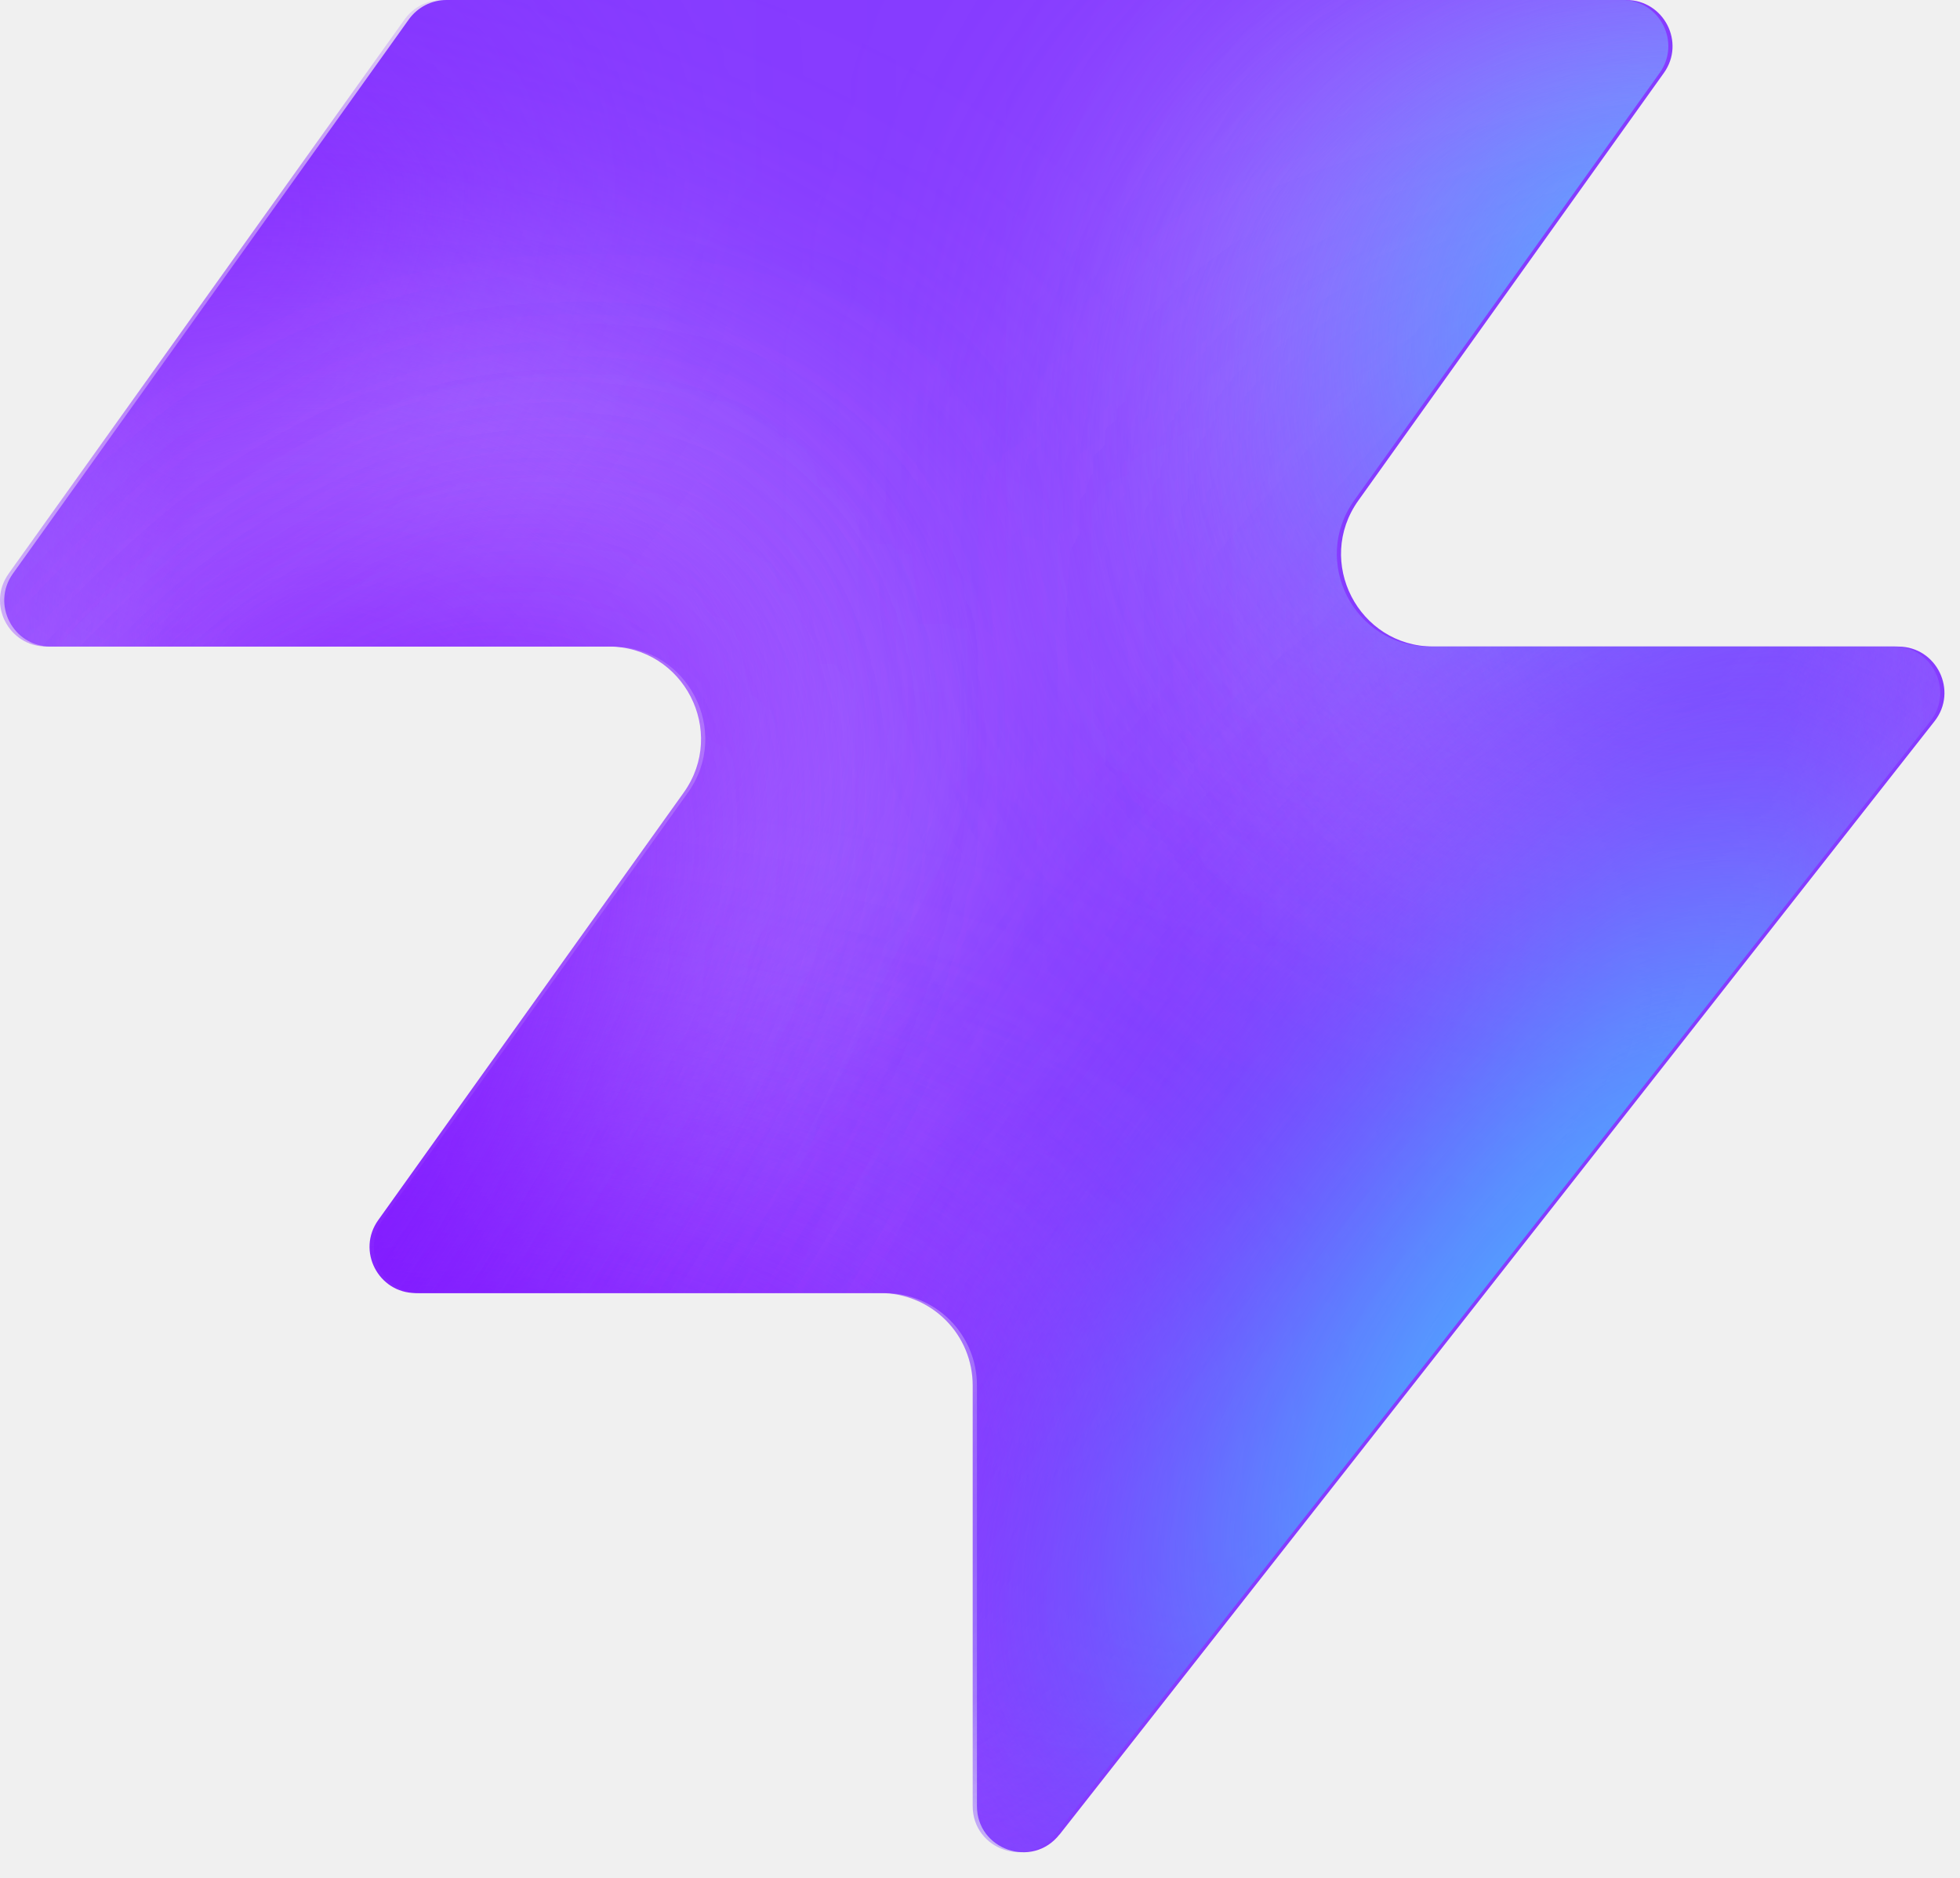
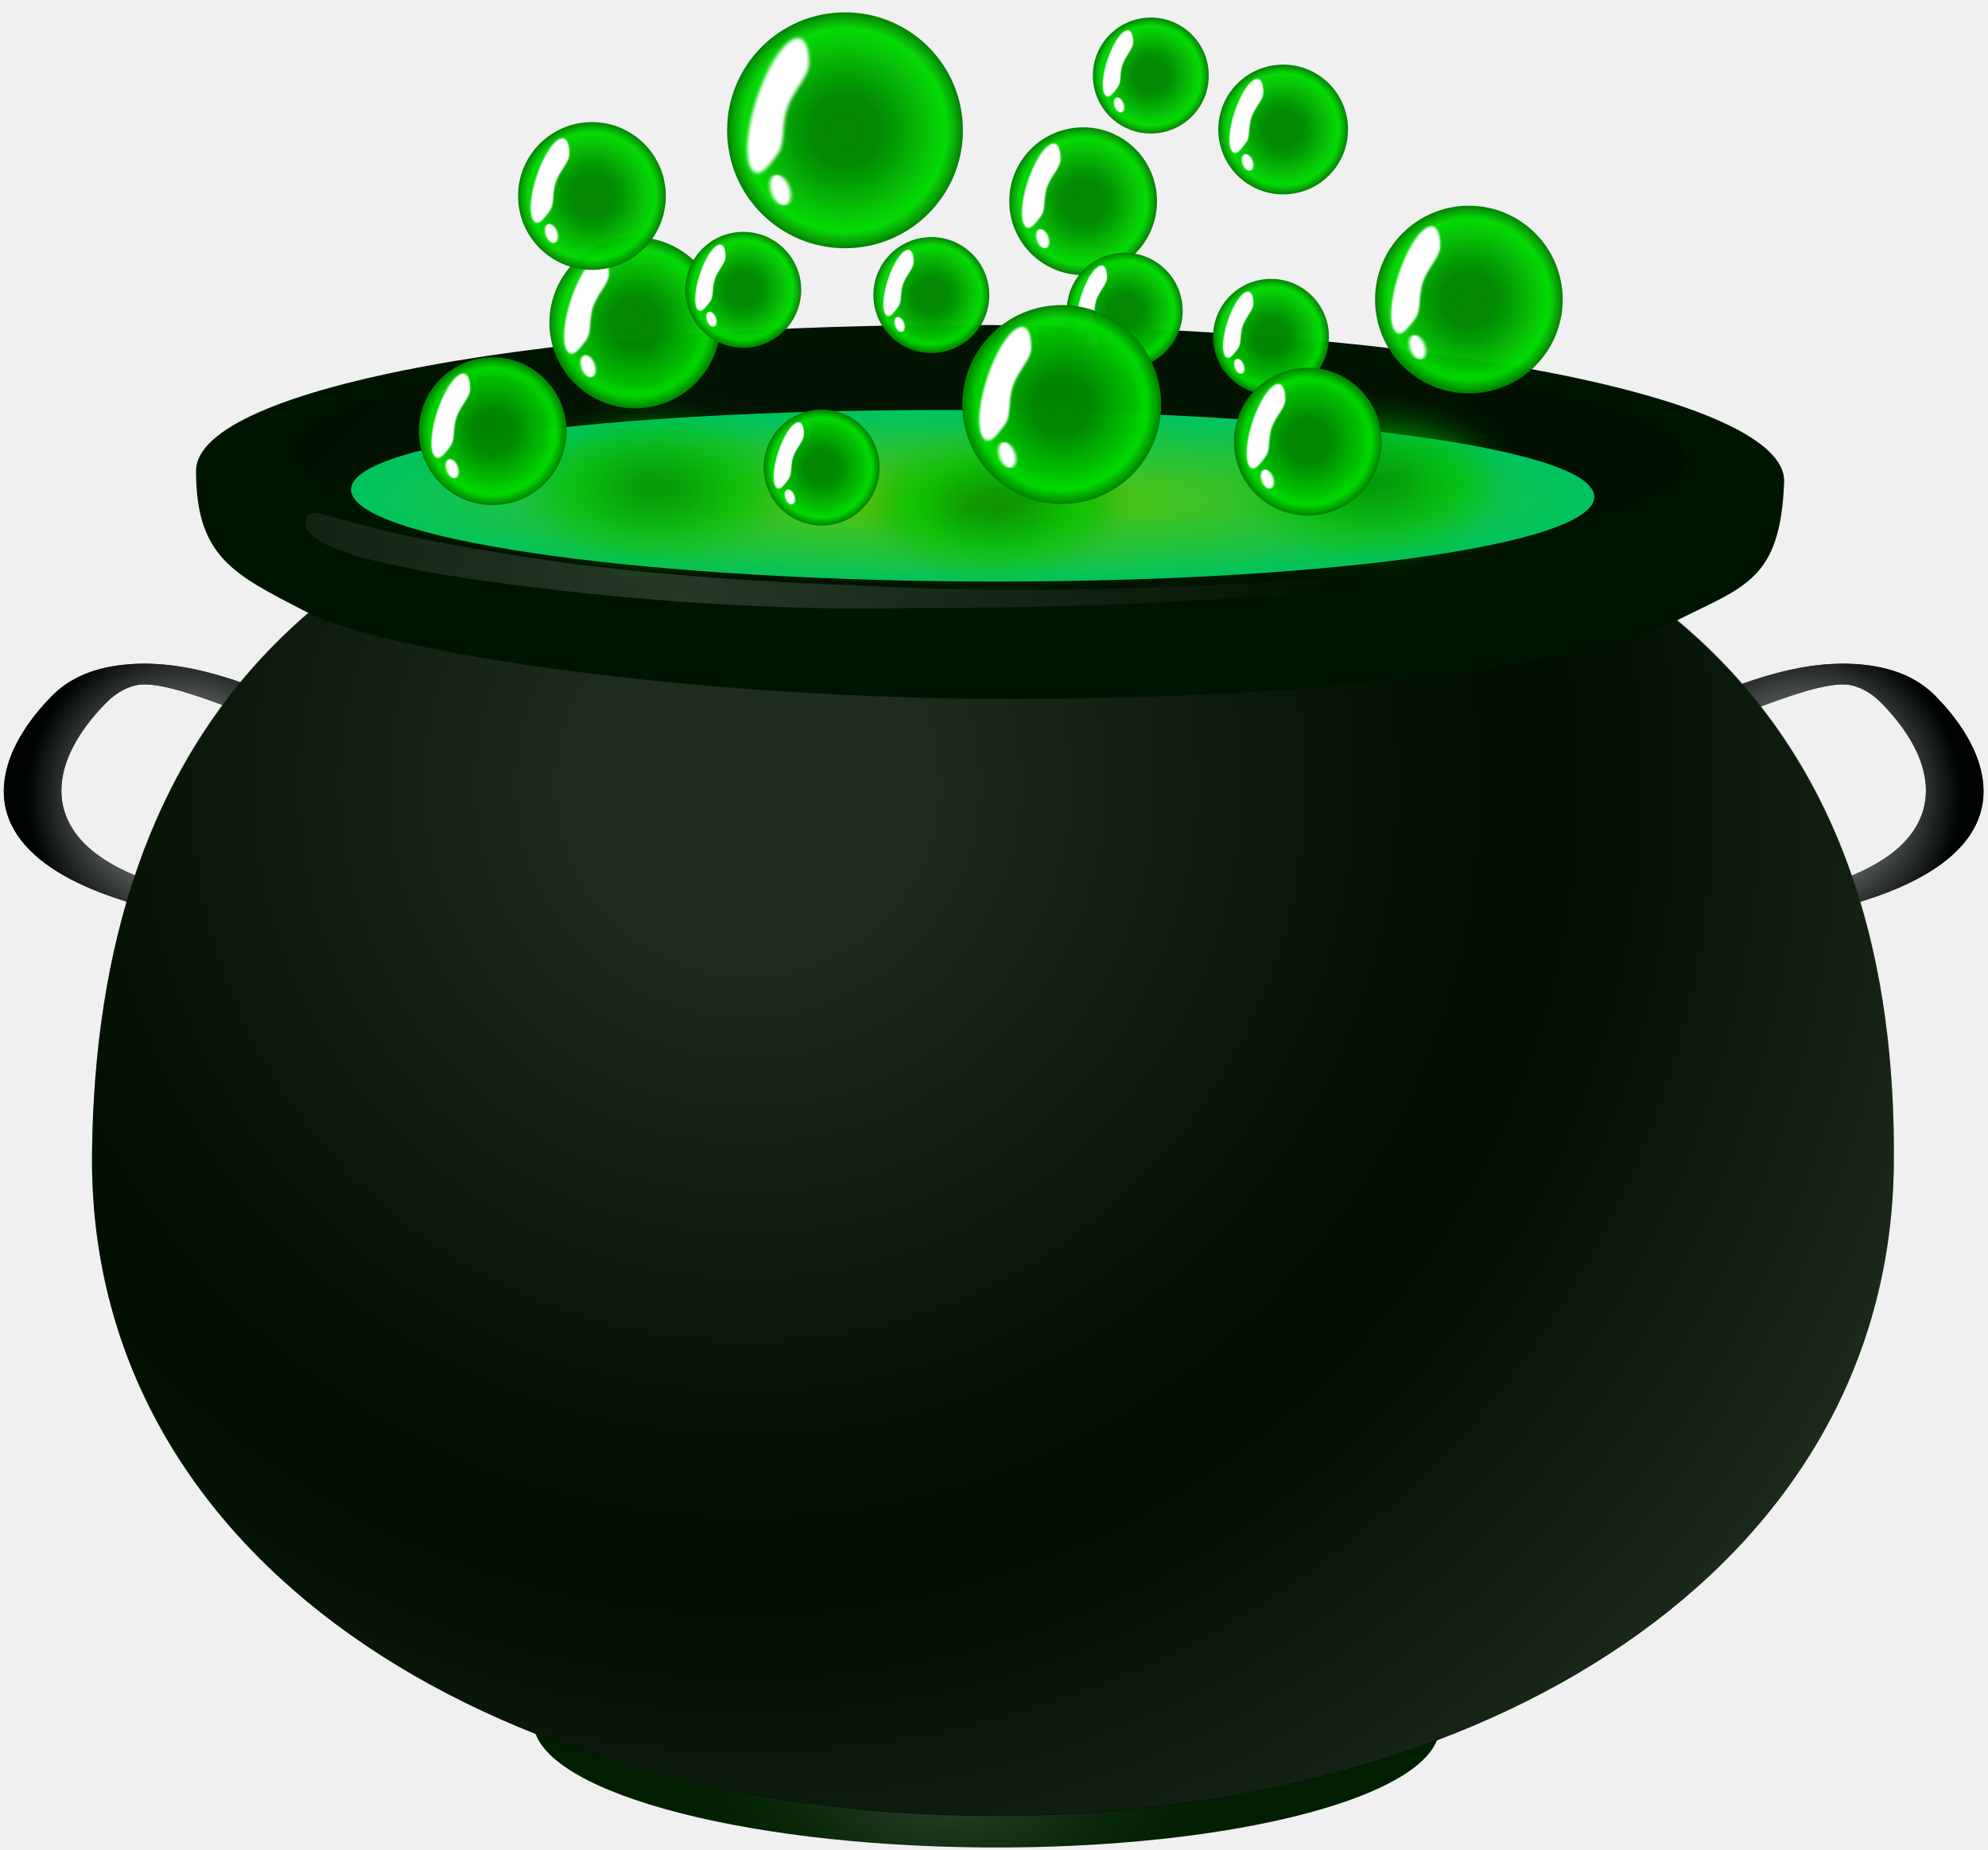
- <svg xmlns="http://www.w3.org/2000/svg" width="48" height="46" fill="none" viewBox="0 0 48 46">
-   <path fill="#863bff" d="M25.946 44.938c-.664.845-2.021.375-2.021-.698V33.937a2.26 2.26 0 0 0-2.262-2.262H10.287c-.92 0-1.456-1.04-.92-1.788l7.48-10.471c1.07-1.497 0-3.578-1.842-3.578H1.237c-.92 0-1.456-1.04-.92-1.788L10.013.474c.214-.297.556-.474.92-.474h28.894c.92 0 1.456 1.04.92 1.788l-7.48 10.471c-1.07 1.498 0 3.579 1.842 3.579h11.377c.943 0 1.473 1.088.89 1.83L25.947 44.94z" style="fill:#863bff;fill:color(display-p3 .525 .23 1);fill-opacity:1" />
-   <mask id="a" width="48" height="46" x="0" y="0" maskUnits="userSpaceOnUse" style="mask-type:alpha">
-     <path fill="#000" d="M25.842 44.938c-.664.844-2.021.375-2.021-.698V33.937a2.26 2.26 0 0 0-2.262-2.262H10.183c-.92 0-1.456-1.04-.92-1.788l7.48-10.471c1.07-1.498 0-3.579-1.842-3.579H1.133c-.92 0-1.456-1.04-.92-1.787L9.91.473c.214-.297.556-.474.92-.474h28.894c.92 0 1.456 1.04.92 1.788l-7.48 10.471c-1.07 1.498 0 3.578 1.842 3.578h11.377c.943 0 1.473 1.088.89 1.832L25.843 44.94z" style="fill:#000;fill-opacity:1" />
-   </mask>
-   <g mask="url(#a)">
-     <g filter="url(#b)">
-       <ellipse cx="5.508" cy="14.704" fill="#ede6ff" rx="5.508" ry="14.704" style="fill:#ede6ff;fill:color(display-p3 .927 .903 1);fill-opacity:1" transform="matrix(.00324 1 1 -.00324 -4.47 31.516)" />
+ <svg xmlns="http://www.w3.org/2000/svg" width="1161" height="1080">
+   <defs>
+     <radialGradient gradientUnits="userSpaceOnUse" gradientTransform="matrix(2 0 0 -2 480 3200)" r="45.973" cy="1238.591" cx="636.498" id="imagebot_277">
+       <stop stop-color="#FFFFFF" offset="0" />
+       <stop stop-color="#000000" offset="1" />
+     </radialGradient>
+     <radialGradient gradientUnits="userSpaceOnUse" gradientTransform="matrix(2 0 0 -2 480 3200)" r="45.973" cy="1238.591" cx="163.502" id="imagebot_276">
+       <stop stop-color="#FFFFFF" offset="0" />
+       <stop stop-color="#000000" offset="1" />
+     </radialGradient>
+     <radialGradient gradientUnits="userSpaceOnUse" gradientTransform="matrix(-1.302 -0.0116 0.018 -2 1798.48 3206.141)" r="164.36" cy="1016.96" cx="431.61" id="imagebot_275">
+       <stop stop-color="#FFFFFF" offset="0" />
+       <stop stop-color="#E2E6E2" offset="0.035" />
+       <stop stop-color="#B3BCB3" offset="0.098" />
+       <stop stop-color="#889788" offset="0.168" />
+       <stop stop-color="#637663" offset="0.241" />
+       <stop stop-color="#455B45" offset="0.32" />
+       <stop stop-color="#2B452B" offset="0.405" />
+       <stop stop-color="#183418" offset="0.5" />
+       <stop stop-color="#0A280A" offset="0.61" />
+       <stop stop-color="#022102" offset="0.747" />
+       <stop stop-color="#001F00" offset="1" />
+     </radialGradient>
+     <radialGradient gradientUnits="userSpaceOnUse" gradientTransform="matrix(-2 -0.018 0.018 -2 2063.7 3207.996)" r="382.25" cy="1241.33" cx="474.85" id="imagebot_274">
+       <stop stop-color="#666565" offset="0.115" />
+       <stop stop-color="#5B5A5A" offset="0.158" />
+       <stop stop-color="#2A2929" offset="0.362" />
+       <stop stop-color="#0B0B0B" offset="0.517" />
+       <stop stop-color="#000000" offset="0.604" />
+       <stop stop-color="#0F0F0F" offset="0.684" />
+       <stop stop-color="#363636" offset="0.837" />
+       <stop stop-color="#666666" offset="1" />
+     </radialGradient>
+     <radialGradient gradientUnits="userSpaceOnUse" gradientTransform="matrix(-2 -0.018 0.018 -2 2063.7 3207.996)" r="201.18" cy="1295.32" cx="494.68" id="imagebot_272">
+       <stop stop-color="#FFFFFF" offset="0" />
+       <stop stop-color="#000000" offset="1" />
+     </radialGradient>
+     <radialGradient gradientUnits="userSpaceOnUse" gradientTransform="matrix(-2 -0.018 0.017 -1.8794 2064.2 3057.64)" r="239.94" cy="1197.06" cx="423.29" id="imagebot_273">
+       <stop stop-color="#343434" offset="0" />
+       <stop stop-color="#000000" offset="1" />
+     </radialGradient>
+     <filter color-interpolation-filters="sRGB" id="imagebot_1549">
+       <feGaussianBlur id="imagebot_1567" result="blur" stdDeviation="10.69 11.21" />
+     </filter>
+     <filter color-interpolation-filters="sRGB" id="imagebot_1551">
+       <feGaussianBlur id="imagebot_1566" result="blur" stdDeviation="10.69 11.21" />
+     </filter>
+     <radialGradient cy="0.52" cx="0.496" spreadMethod="pad" id="imagebot_623">
+       <stop offset="0" stop-opacity="0.996" stop-color="#7fff00" />
+       <stop offset="1" stop-opacity="0.996" stop-color="#00ff7f" />
+     </radialGradient>
+     <radialGradient r="0.5" cy="0.5" cx="0.5" spreadMethod="pad" id="imagebot_1587">
+       <stop offset="0" stop-opacity="0.98" stop-color="#008400" />
+       <stop offset="0" stop-opacity="0.988" stop-color="#008900" />
+       <stop offset="0.145" stop-opacity="0.988" stop-color="#008700" />
+       <stop offset="0.301" stop-opacity="0.988" stop-color="#008900" />
+       <stop offset="0.465" stop-opacity="0.992" stop-color="#00a000" />
+       <stop offset="0.73" stop-opacity="0.965" stop-color="#00c400" />
+       <stop offset="0.797" stop-opacity="0.988" stop-color="#00d100" />
+       <stop offset="0.859" stop-opacity="0.977" stop-color="#00d800" />
+       <stop offset="0.902" stop-opacity="0.973" stop-color="#00bf00" />
+       <stop offset="0.961" stop-opacity="0.973" stop-color="#009900" />
+       <stop offset="1" stop-opacity="0.996" stop-color="#007f00" />
+     </radialGradient>
+     <radialGradient id="imagebot_1646" r="0.5" cy="0.5" cx="0.5" spreadMethod="pad">
+       <stop offset="0" stop-opacity="0.98" stop-color="#008400" />
+       <stop offset="0" stop-opacity="0.988" stop-color="#008900" />
+       <stop offset="0.145" stop-opacity="0.988" stop-color="#008700" />
+       <stop offset="0.301" stop-opacity="0.988" stop-color="#008900" />
+       <stop offset="0.465" stop-opacity="0.992" stop-color="#00a000" />
+       <stop offset="0.73" stop-opacity="0.965" stop-color="#00c400" />
+       <stop offset="0.797" stop-opacity="0.988" stop-color="#00d100" />
+       <stop offset="0.859" stop-opacity="0.977" stop-color="#00d800" />
+       <stop offset="0.902" stop-opacity="0.973" stop-color="#00bf00" />
+       <stop offset="0.961" stop-opacity="0.973" stop-color="#009900" />
+       <stop offset="1" stop-opacity="0.996" stop-color="#007f00" />
+     </radialGradient>
+     <filter height="200%" width="200%" y="-50%" x="-50%" id="imagebot_1645_blur">
+       <feGaussianBlur stdDeviation="8.7" in="SourceGraphic" />
+     </filter>
+     <filter height="200%" width="200%" y="-50%" x="-50%" id="imagebot_1647_blur">
+       <feGaussianBlur stdDeviation="6.5" in="SourceGraphic" />
+     </filter>
+   </defs>
+   <g>
+     <path transform="matrix(1 0 0 1 -699.698 -258.736)" id="imagebot_279" d="M1711.92,799.36C1704.942,799.36 1698.424,797.78 1696.04,795.266C1693.038,792.108 1697.718,788.668 1706.49,787.586C1751.694,782.014 1784.372,771.942 1803.626,757.646C1833.036,735.81 1831.216,702.87 1798.75,669.53C1789.716,660.252 1781.214,658.668 1777.978,658.416C1764.752,657.394 1739.71,666.838 1723.16,673.092C1700.534,681.636 1680.996,689.018 1659.688,686.62C1650.84,685.622 1645.908,682.232 1648.672,679.042C1651.248,676.074 1659.586,674.33 1667.864,674.906C1674.268,674.036 1688.994,668.474 1698.864,664.744C1724.434,655.084 1753.422,644.138 1785.046,646.592C1804.662,648.116 1819.504,654.306 1830.428,665.526C1841.254,676.646 1854.75,694.006 1857.564,713.568C1860.302,732.596 1852.314,749.2 1833.824,762.928C1810.524,780.23 1771.334,792.378 1717.354,799.032C1715.594,799.292 1713.754,799.392 1711.954,799.392L1711.92,799.36z" fill="#001500" />
+     <path transform="matrix(1 0 0 1 -699.698 -258.736)" id="imagebot_280" d="M848.08,799.36C855.058,799.36 861.576,797.78 863.96,795.266C866.962,792.108 862.282,788.668 853.51,787.586C808.306,782.014 775.628,771.942 756.374,757.646C726.964,735.81 728.784,702.87 761.25,669.53C770.284,660.252 778.786,658.668 782.022,658.416C795.248,657.394 820.29,666.838 836.84,673.092C859.466,681.636 879.004,689.018 900.312,686.62C909.16,685.622 914.092,682.232 911.328,679.042C908.752,676.074 900.414,674.33 892.136,674.906C885.732,674.036 871.006,668.474 861.136,664.744C835.566,655.084 806.578,644.138 774.954,646.592C755.338,648.116 740.496,654.306 729.572,665.526C718.746,676.646 705.25,694.006 702.436,713.568C699.698,732.596 707.686,749.2 726.176,762.928C749.476,780.23 788.666,792.378 842.646,799.032C844.406,799.292 846.246,799.392 848.046,799.392L848.08,799.36z" fill="#001500" />
+     <path transform="matrix(1 0 0 1 -699.698 -258.736)" id="imagebot_281" d="M1711.92,799.36C1704.942,799.36 1698.424,797.78 1696.04,795.266C1693.038,792.108 1697.718,788.668 1706.49,787.586C1751.694,782.014 1784.372,771.942 1803.626,757.646C1833.036,735.81 1831.216,702.87 1798.75,669.53C1789.716,660.252 1781.214,658.668 1777.978,658.416C1764.752,657.394 1739.71,666.838 1723.16,673.092C1700.534,681.636 1680.996,689.018 1659.688,686.62C1650.84,685.622 1645.908,682.232 1648.672,679.042C1651.248,676.074 1659.586,674.33 1667.864,674.906C1674.268,674.036 1688.994,668.474 1698.864,664.744C1724.434,655.084 1753.422,644.138 1785.046,646.592C1804.662,648.116 1819.504,654.306 1830.428,665.526C1841.254,676.646 1854.75,694.006 1857.564,713.568C1860.302,732.596 1852.314,749.2 1833.824,762.928C1810.524,780.23 1771.334,792.378 1717.354,799.032C1715.594,799.292 1713.754,799.392 1711.954,799.392L1711.92,799.36z" fill="url(#imagebot_277)" opacity="0.8" />
+     <path transform="matrix(1 0 0 1 -699.698 -258.736)" id="imagebot_282" d="M848.08,799.36C855.058,799.36 861.576,797.78 863.96,795.266C866.962,792.108 862.282,788.668 853.51,787.586C808.306,782.014 775.628,771.942 756.374,757.646C726.964,735.81 728.784,702.87 761.25,669.53C770.284,660.252 778.786,658.668 782.022,658.416C795.248,657.394 820.29,666.838 836.84,673.092C859.466,681.636 879.004,689.018 900.312,686.62C909.16,685.622 914.092,682.232 911.328,679.042C908.752,676.074 900.414,674.33 892.136,674.906C885.732,674.036 871.006,668.474 861.136,664.744C835.566,655.084 806.578,644.138 774.954,646.592C755.338,648.116 740.496,654.306 729.572,665.526C718.746,676.646 705.25,694.006 702.436,713.568C699.698,732.596 707.686,749.2 726.176,762.928C749.476,780.23 788.666,792.378 842.646,799.032C844.406,799.292 846.246,799.392 848.046,799.392L848.08,799.36z" fill="url(#imagebot_276)" opacity="0.8" />
+     <path transform="matrix(1 0 0 1 -699.698 -258.736)" id="imagebot_283" d="M1011.1,1263.5C1010.634,1303.276 1128.792,1336.432 1274.94,1337.452C1421.144,1338.47 1540.02,1307.01 1540.46,1267.236C1540.968,1227.482 1422.64,1209.324 1276.52,1208.22C1130.3,1207.24 1011.6,1223.72 1011.1,1263.5L1011.1,1263.5L1011.1,1263.5z" fill="url(#imagebot_275)" />
+     <path transform="matrix(1 0 0 1 -699.698 -258.736)" id="imagebot_284" d="M753.44,931.76C750.66,1168.2 984.6,1316.94 1275.14,1319.06C1565.7,1321.098 1802.94,1175.7 1805.68,939.22C1808.33,702.82 1688.794,515.3 1284.56,507.44C877.12,499.58 756.16,695.32 753.44,931.76L753.44,931.76z" fill="#001500" />
+     <path transform="matrix(1 0 0 1 -699.698 -258.736)" id="imagebot_285" d="M753.44,931.42C750.66,1167.88 984.62,1316.62 1275.16,1318.72C1565.74,1320.76 1803,1175.356 1805.74,938.86C1808.39,702.44 1688.85,514.9 1284.58,507.06C877.12,499.22 756.16,694.96 753.44,931.42z" fill="url(#imagebot_274)" opacity="0.3" />
+     <path transform="matrix(1 0 0 1 -699.698 -258.736)" id="imagebot_286" d="M814.2,533.52C814.01,584.326 837.132,594.488 877.246,615.318C927.734,641.474 1106.086,665.616 1276.406,666.782C1448.934,668.034 1620.686,650.15 1679.826,620.578C1718.944,600.998 1739.5,597.074 1741.642,540.116C1743.358,491.346 1535.042,450.342 1278.962,448.538C1022.862,446.738 814.522,484.758 814.202,533.518L814.2,533.52z" fill="#001500" />
+     <path transform="matrix(1 0 0 1 -699.698 -258.736)" id="imagebot_287" d="M871.5,521.98C871.074,559.294 1052.704,590.986 1277.22,592.556C1501.82,594.17 1684.16,565.106 1684.62,527.75C1685,490.374 1503.288,462.71 1278.78,461.098C1054.24,459.578 871.9,484.598 871.5,521.978L871.5,521.98z" fill="url(#imagebot_273)" opacity="0.2" />
+     <path transform="matrix(1 0 0 1 -699.698 -258.736)" id="imagebot_288" d="M1495.08,596.44C1497.052,593.744 1343.552,608.68 1209.64,600.916C1074.934,596.44 1011.084,584.75 987.44,580.826C894.208,565.954 883.708,553.016 878.956,560.504C875.18,568.162 881.884,579.702 936.784,590.012C954.39,594.912 1094.462,616.846 1230.324,613.75C1366.324,614.13 1488.884,605.07 1495.084,596.43L1495.08,596.44z" fill="url(#imagebot_272)" opacity="0.15" />
+     <path transform="matrix(1 0 0 1 -699.698 -258.736)" stroke-width="0" id="imagebot_614" d="M 904.703 544.529 C 904.323 572.929 1066.51 597.05 1266.993 598.245 C 1467.551 599.473 1630.372 577.353 1630.783 548.921 C 1631.122 520.474 1468.862 499.419 1268.386 498.192 C 1067.882 497.035 905.06 516.078 904.703 544.528 L 904.703 544.529 z" fill="url(#imagebot_623)" opacity="0.75" />
+     <path id="imagebot_1648" filter="url(#imagebot_1645_blur)" transform="translate(3.05176 0) matrix(1.29 0 0 1.29 732.422 152.588)" opacity="0.83" d="M0,100.424C0,86.378 22.756,75 50.849,75C78.942,75 101.698,86.378 101.698,100.424C101.698,114.471 78.942,125.849 50.849,125.849C22.756,125.849 0,114.471 0,100.424z" stroke-opacity="0" stroke-linecap="null" stroke-linejoin="null" stroke-dasharray="null" stroke-width="0" stroke="#000000" fill="url(#imagebot_1646)" />
+     <path filter="url(#imagebot_1645_blur)" transform="translate(-250.244 -9.15527) matrix(1.29 0 0 1.29 567.627 164.795)" opacity="0.83" d="M 5.684341886080802e-14 100.424 C 5.684341886080802e-14 86.378 22.756 75 50.849 75 C 78.942 75 101.698 86.378 101.698 100.424 C 101.698 114.471 78.942 125.849 50.849 125.849 C 22.756 125.849 5.684341886080802e-14 114.471 5.684341886080802e-14 100.424 z" id="imagebot_1645" stroke-opacity="0" stroke-linecap="null" stroke-linejoin="null" stroke-dasharray="null" stroke-width="0" stroke="#000000" fill="url(#imagebot_1646)" />
+     <path filter="url(#imagebot_1647_blur)" id="imagebot_1647" transform="translate(0 3.05176) matrix(1.29 0 0 1.29 515.747 161.743)" opacity="0.83" d="M0,100.424C0,86.378 22.756,75 50.849,75C78.942,75 101.698,86.378 101.698,100.424C101.698,114.471 78.942,125.849 50.849,125.849C22.756,125.849 0,114.471 0,100.424z" stroke-opacity="0" stroke-linecap="null" stroke-linejoin="null" stroke-dasharray="null" stroke-width="0" stroke="#000000" fill="url(#imagebot_1646)" />
+     <g id="imagebot_1589" transform="translate(797.307 37.732) matrix(0.324393 0 0 0.324393 -110.705 -1.35047)">
+       <circle id="imagebot_1590" transform="matrix(0.151172 0 0 0.151172 0 0)" r="772.461" cy="800" cx="1280" fill="url(#imagebot_1587)" />
+       <path id="imagebot_1591" transform="matrix(0.151172 0 0 0.151172 0 0)" filter="url(#imagebot_1551)" fill="#FFFFFF" d="M901.093,658.32C861.089,779.626 890.903,883.912 839.194,955S736.052,1090.955 697.15,1078.126C658.248,1065.297 639.244,1004.514 639.967,916.611S661.138,713.687 701.141,592.381C741.145,471.075 793.13,366.453 844.839,295.365C896.548,224.276 947.981,186.722 986.883,199.551C1025.784,212.379 1044.789,273.163 1044.066,361.065S941.097,537.014 901.093,658.32z" />
+       <ellipse id="imagebot_1592" filter="url(#imagebot_1549)" ry="104.142" rx="62" cy="1191.674" cx="856.25" fill="#FFFFFF" transform="matrix(0.142026 -0.0517764 0.0517764 0.142026 -53.8763 55.236)" />
    </g>
-     <g filter="url(#c)">
-       <ellipse cx="10.399" cy="29.851" fill="#ede6ff" rx="10.399" ry="29.851" style="fill:#ede6ff;fill:color(display-p3 .927 .903 1);fill-opacity:1" transform="matrix(.00324 1 1 -.00324 -39.328 7.883)" />
+     <g id="imagebot_1593" transform="translate(39.6729 -3.05176) matrix(0.428217 0 0 0.428217 248.338 139.709)">
+       <circle id="imagebot_1594" transform="matrix(0.151172 0 0 0.151172 0 0)" r="772.461" cy="800" cx="1280" fill="url(#imagebot_1587)" />
+       <path id="imagebot_1595" transform="matrix(0.151172 0 0 0.151172 0 0)" filter="url(#imagebot_1551)" fill="#FFFFFF" d="M901.093,658.32C861.089,779.626 890.903,883.912 839.194,955S736.052,1090.955 697.15,1078.126C658.248,1065.297 639.244,1004.514 639.967,916.611S661.138,713.687 701.141,592.381C741.145,471.075 793.13,366.453 844.839,295.365C896.548,224.276 947.981,186.722 986.883,199.551C1025.784,212.379 1044.789,273.163 1044.066,361.065S941.097,537.014 901.093,658.32z" />
+       <ellipse id="imagebot_1596" filter="url(#imagebot_1549)" ry="104.142" rx="62" cy="1191.674" cx="856.25" fill="#FFFFFF" transform="matrix(0.142026 -0.0517764 0.0517764 0.142026 -53.8763 55.236)" />
    </g>
-     <g filter="url(#d)">
-       <ellipse cx="5.508" cy="30.487" fill="#7e14ff" rx="5.508" ry="30.487" style="fill:#7e14ff;fill:color(display-p3 .492 .077 1);fill-opacity:1" transform="rotate(89.814 -25.913 -14.639)scale(1 -1)" />
+     <g id="imagebot_1597" transform="translate(424.626 7.21441) matrix(0.589721 0 0 0.589721 -45.2467 -2.45505)">
+       <circle id="imagebot_1598" transform="matrix(0.151172 0 0 0.151172 0 0)" r="772.461" cy="800" cx="1280" fill="url(#imagebot_1587)" />
+       <path id="imagebot_1599" transform="matrix(0.151172 0 0 0.151172 0 0)" filter="url(#imagebot_1551)" fill="#FFFFFF" d="M901.093,658.32C861.089,779.626 890.903,883.912 839.194,955S736.052,1090.955 697.15,1078.126C658.248,1065.297 639.244,1004.514 639.967,916.611S661.138,713.687 701.141,592.381C741.145,471.075 793.13,366.453 844.839,295.365C896.548,224.276 947.981,186.722 986.883,199.551C1025.784,212.379 1044.789,273.163 1044.066,361.065S941.097,537.014 901.093,658.32z" />
+       <ellipse id="imagebot_1600" filter="url(#imagebot_1549)" ry="104.142" rx="62" cy="1191.674" cx="856.25" fill="#FFFFFF" transform="matrix(0.142026 -0.0517764 0.0517764 0.142026 -53.8763 55.236)" />
    </g>
-     <g filter="url(#e)">
-       <ellipse cx="5.508" cy="30.599" fill="#7e14ff" rx="5.508" ry="30.599" style="fill:#7e14ff;fill:color(display-p3 .492 .077 1);fill-opacity:1" transform="rotate(89.814 -32.644 -3.334)scale(1 -1)" />
+     <g id="imagebot_1605" transform="translate(-115.967 6.10352) matrix(0.289785 0 0 0.289785 539.721 231.838)">
+       <circle id="imagebot_1606" transform="matrix(0.151172 0 0 0.151172 0 0)" r="772.461" cy="800" cx="1280" fill="url(#imagebot_1587)" />
+       <path id="imagebot_1607" transform="matrix(0.151172 0 0 0.151172 0 0)" filter="url(#imagebot_1551)" fill="#FFFFFF" d="M901.093,658.32C861.089,779.626 890.903,883.912 839.194,955S736.052,1090.955 697.15,1078.126C658.248,1065.297 639.244,1004.514 639.967,916.611S661.138,713.687 701.141,592.381C741.145,471.075 793.13,366.453 844.839,295.365C896.548,224.276 947.981,186.722 986.883,199.551C1025.784,212.379 1044.789,273.163 1044.066,361.065S941.097,537.014 901.093,658.32z" />
+       <ellipse id="imagebot_1608" filter="url(#imagebot_1549)" ry="104.142" rx="62" cy="1191.674" cx="856.25" fill="#FFFFFF" transform="matrix(0.142026 -0.0517764 0.0517764 0.142026 -53.8763 55.236)" />
    </g>
-     <g filter="url(#f)">
-       <ellipse cx="5.508" cy="30.599" fill="#7e14ff" rx="5.508" ry="30.599" style="fill:#7e14ff;fill:color(display-p3 .492 .077 1);fill-opacity:1" transform="matrix(.00324 1 1 -.00324 -34.34 30.47)" />
+     <g id="imagebot_1609" transform="translate(0 -3.05176) matrix(0.289785 0 0 0.289785 487.841 140.285)">
+       <circle id="imagebot_1610" transform="matrix(0.151172 0 0 0.151172 0 0)" r="772.461" cy="800" cx="1280" fill="url(#imagebot_1587)" />
+       <path id="imagebot_1611" transform="matrix(0.151172 0 0 0.151172 0 0)" filter="url(#imagebot_1551)" fill="#FFFFFF" d="M901.093,658.32C861.089,779.626 890.903,883.912 839.194,955S736.052,1090.955 697.15,1078.126C658.248,1065.297 639.244,1004.514 639.967,916.611S661.138,713.687 701.141,592.381C741.145,471.075 793.13,366.453 844.839,295.365C896.548,224.276 947.981,186.722 986.883,199.551C1025.784,212.379 1044.789,273.163 1044.066,361.065S941.097,537.014 901.093,658.32z" />
+       <ellipse id="imagebot_1612" filter="url(#imagebot_1549)" ry="104.142" rx="62" cy="1191.674" cx="856.25" fill="#FFFFFF" transform="matrix(0.142026 -0.0517764 0.0517764 0.142026 -53.8763 55.236)" />
    </g>
-     <g filter="url(#g)">
-       <ellipse cx="14.072" cy="22.078" fill="#ede6ff" rx="14.072" ry="22.078" style="fill:#ede6ff;fill:color(display-p3 .927 .903 1);fill-opacity:1" transform="rotate(93.35 24.506 48.493)scale(-1 1)" />
+     <g id="imagebot_1629" transform="translate(0 -3.05176) matrix(0.369426 0 0 0.369426 561.075 75.8669)">
+       <circle id="imagebot_1630" transform="matrix(0.151172 0 0 0.151172 0 0)" r="772.461" cy="800" cx="1280" fill="url(#imagebot_1587)" />
+       <path id="imagebot_1631" transform="matrix(0.151172 0 0 0.151172 0 0)" filter="url(#imagebot_1551)" fill="#FFFFFF" d="M901.093,658.32C861.089,779.626 890.903,883.912 839.194,955S736.052,1090.955 697.15,1078.126C658.248,1065.297 639.244,1004.514 639.967,916.611S661.138,713.687 701.141,592.381C741.145,471.075 793.13,366.453 844.839,295.365C896.548,224.276 947.981,186.722 986.883,199.551C1025.784,212.379 1044.789,273.163 1044.066,361.065S941.097,537.014 901.093,658.32z" />
+       <ellipse id="imagebot_1632" filter="url(#imagebot_1549)" ry="104.142" rx="62" cy="1191.674" cx="856.25" fill="#FFFFFF" transform="matrix(0.142026 -0.0517764 0.0517764 0.142026 -53.8763 55.236)" />
    </g>
-     <g filter="url(#h)">
-       <ellipse cx="3.47" cy="21.501" fill="#7e14ff" rx="3.47" ry="21.501" style="fill:#7e14ff;fill:color(display-p3 .492 .077 1);fill-opacity:1" transform="rotate(89.009 28.708 47.59)scale(-1 1)" />
+     <g id="imagebot_1613" transform="translate(0 3.05176) matrix(0.289785 0 0 0.289785 600.756 143.337)">
+       <circle id="imagebot_1614" transform="matrix(0.151172 0 0 0.151172 0 0)" r="772.461" cy="800" cx="1280" fill="url(#imagebot_1587)" />
+       <path id="imagebot_1615" transform="matrix(0.151172 0 0 0.151172 0 0)" filter="url(#imagebot_1551)" fill="#FFFFFF" d="M901.093,658.32C861.089,779.626 890.903,883.912 839.194,955S736.052,1090.955 697.15,1078.126C658.248,1065.297 639.244,1004.514 639.967,916.611S661.138,713.687 701.141,592.381C741.145,471.075 793.13,366.453 844.839,295.365C896.548,224.276 947.981,186.722 986.883,199.551C1025.784,212.379 1044.789,273.163 1044.066,361.065S941.097,537.014 901.093,658.32z" />
+       <ellipse id="imagebot_1616" filter="url(#imagebot_1549)" ry="104.142" rx="62" cy="1191.674" cx="856.25" fill="#FFFFFF" transform="matrix(0.142026 -0.0517764 0.0517764 0.142026 -53.8763 55.236)" />
    </g>
-     <g filter="url(#i)">
-       <ellipse cx="3.47" cy="21.501" fill="#7e14ff" rx="3.47" ry="21.501" style="fill:#7e14ff;fill:color(display-p3 .492 .077 1);fill-opacity:1" transform="rotate(89.009 28.708 47.59)scale(-1 1)" />
+     <g transform="translate(-36.6211 -15.2588) matrix(0.497433 0 0 0.497433 560.41 191.301)" id="imagebot_1588">
+       <circle transform="matrix(0.151172 0 0 0.151172 0 0)" id="imagebot_1552" r="772.461" cy="800" cx="1280" fill="url(#imagebot_1587)" />
+       <path transform="matrix(0.151172 0 0 0.151172 0 0)" filter="url(#imagebot_1551)" fill="#FFFFFF" id="imagebot_1550" d="M901.093,658.32C861.089,779.626 890.903,883.912 839.194,955S736.052,1090.955 697.15,1078.126C658.248,1065.297 639.244,1004.514 639.967,916.611S661.138,713.687 701.141,592.381C741.145,471.075 793.13,366.453 844.839,295.365C896.548,224.276 947.981,186.722 986.883,199.551C1025.784,212.379 1044.789,273.163 1044.066,361.065S941.097,537.014 901.093,658.32z" />
+       <ellipse filter="url(#imagebot_1549)" id="imagebot_1548" ry="104.142" rx="62" cy="1191.674" cx="856.25" fill="#FFFFFF" transform="matrix(0.142026 -0.0517764 0.0517764 0.142026 -53.8763 55.236)" />
    </g>
-     <g filter="url(#j)">
-       <ellipse cx=".387" cy="8.972" fill="#7e14ff" rx="4.407" ry="29.108" style="fill:#7e14ff;fill:color(display-p3 .492 .077 1);fill-opacity:1" transform="rotate(39.51 .387 8.972)" />
+     <g id="imagebot_1617" transform="translate(-3.05176 0) matrix(0.289785 0 0 0.289785 381.029 134.182)">
+       <circle id="imagebot_1618" transform="matrix(0.151172 0 0 0.151172 0 0)" r="772.461" cy="800" cx="1280" fill="url(#imagebot_1587)" />
+       <path id="imagebot_1619" transform="matrix(0.151172 0 0 0.151172 0 0)" filter="url(#imagebot_1551)" fill="#FFFFFF" d="M901.093,658.32C861.089,779.626 890.903,883.912 839.194,955S736.052,1090.955 697.15,1078.126C658.248,1065.297 639.244,1004.514 639.967,916.611S661.138,713.687 701.141,592.381C741.145,471.075 793.13,366.453 844.839,295.365C896.548,224.276 947.981,186.722 986.883,199.551C1025.784,212.379 1044.789,273.163 1044.066,361.065S941.097,537.014 901.093,658.32z" />
+       <ellipse id="imagebot_1620" filter="url(#imagebot_1549)" ry="104.142" rx="62" cy="1191.674" cx="856.25" fill="#FFFFFF" transform="matrix(0.142026 -0.0517764 0.0517764 0.142026 -53.8763 55.236)" />
    </g>
-     <g filter="url(#k)">
-       <ellipse cx="47.523" cy="-6.092" fill="#7e14ff" rx="4.407" ry="29.108" style="fill:#7e14ff;fill:color(display-p3 .492 .077 1);fill-opacity:1" transform="rotate(37.892 47.523 -6.092)" />
+     <g id="imagebot_1621" transform="translate(3.05176 0) matrix(0.289785 0 0 0.289785 612.963 9.05968)">
+       <circle id="imagebot_1622" transform="matrix(0.151172 0 0 0.151172 0 0)" r="772.461" cy="800" cx="1280" fill="url(#imagebot_1587)" />
+       <path id="imagebot_1623" transform="matrix(0.151172 0 0 0.151172 0 0)" filter="url(#imagebot_1551)" fill="#FFFFFF" d="M901.093,658.32C861.089,779.626 890.903,883.912 839.194,955S736.052,1090.955 697.15,1078.126C658.248,1065.297 639.244,1004.514 639.967,916.611S661.138,713.687 701.141,592.381C741.145,471.075 793.13,366.453 844.839,295.365C896.548,224.276 947.981,186.722 986.883,199.551C1025.784,212.379 1044.789,273.163 1044.066,361.065S941.097,537.014 901.093,658.32z" />
+       <ellipse id="imagebot_1624" filter="url(#imagebot_1549)" ry="104.142" rx="62" cy="1191.674" cx="856.25" fill="#FFFFFF" transform="matrix(0.142026 -0.0517764 0.0517764 0.142026 -53.8763 55.236)" />
    </g>
-     <g filter="url(#l)">
-       <ellipse cx="41.412" cy="6.333" fill="#47bfff" rx="5.971" ry="9.665" style="fill:#47bfff;fill:color(display-p3 .28 .748 1);fill-opacity:1" transform="rotate(37.892 41.412 6.333)" />
+     <g id="imagebot_1625" transform="translate(0 3.05176) matrix(0.289785 0 0 0.289785 686.205 158.596)">
+       <circle id="imagebot_1626" transform="matrix(0.151172 0 0 0.151172 0 0)" r="772.461" cy="800" cx="1280" fill="url(#imagebot_1587)" />
+       <path id="imagebot_1627" transform="matrix(0.151172 0 0 0.151172 0 0)" filter="url(#imagebot_1551)" fill="#FFFFFF" d="M901.093,658.32C861.089,779.626 890.903,883.912 839.194,955S736.052,1090.955 697.15,1078.126C658.248,1065.297 639.244,1004.514 639.967,916.611S661.138,713.687 701.141,592.381C741.145,471.075 793.13,366.453 844.839,295.365C896.548,224.276 947.981,186.722 986.883,199.551C1025.784,212.379 1044.789,273.163 1044.066,361.065S941.097,537.014 901.093,658.32z" />
+       <ellipse id="imagebot_1628" filter="url(#imagebot_1549)" ry="104.142" rx="62" cy="1191.674" cx="856.25" fill="#FFFFFF" transform="matrix(0.142026 -0.0517764 0.0517764 0.142026 -53.8763 55.236)" />
    </g>
-     <g filter="url(#m)">
-       <ellipse cx="-1.879" cy="38.332" fill="#7e14ff" rx="4.407" ry="29.108" style="fill:#7e14ff;fill:color(display-p3 .492 .077 1);fill-opacity:1" transform="rotate(37.892 -1.88 38.332)" />
+     <g id="imagebot_1601" transform="translate(823.316 317.404) matrix(0.369426 0 0 0.369426 -131.015 -104.208)">
+       <circle id="imagebot_1602" transform="matrix(0.151172 0 0 0.151172 0 0)" r="772.461" cy="800" cx="1280" fill="url(#imagebot_1587)" />
+       <path id="imagebot_1603" transform="matrix(0.151172 0 0 0.151172 0 0)" filter="url(#imagebot_1551)" fill="#FFFFFF" d="M901.093,658.32C861.089,779.626 890.903,883.912 839.194,955S736.052,1090.955 697.15,1078.126C658.248,1065.297 639.244,1004.514 639.967,916.611S661.138,713.687 701.141,592.381C741.145,471.075 793.13,366.453 844.839,295.365C896.548,224.276 947.981,186.722 986.883,199.551C1025.784,212.379 1044.789,273.163 1044.066,361.065S941.097,537.014 901.093,658.32z" />
+       <ellipse id="imagebot_1604" filter="url(#imagebot_1549)" ry="104.142" rx="62" cy="1191.674" cx="856.25" fill="#FFFFFF" transform="matrix(0.142026 -0.0517764 0.0517764 0.142026 -53.8763 55.236)" />
    </g>
-     <g filter="url(#n)">
-       <ellipse cx="-1.879" cy="38.332" fill="#7e14ff" rx="4.407" ry="29.108" style="fill:#7e14ff;fill:color(display-p3 .492 .077 1);fill-opacity:1" transform="rotate(37.892 -1.88 38.332)" />
+     <g id="imagebot_1633" transform="translate(-418.091 -143.433) matrix(0.369426 0 0 0.369426 692.301 213.196)">
+       <circle id="imagebot_1634" transform="matrix(0.151172 0 0 0.151172 0 0)" r="772.461" cy="800" cx="1280" fill="url(#imagebot_1587)" />
+       <path id="imagebot_1635" transform="matrix(0.151172 0 0 0.151172 0 0)" filter="url(#imagebot_1551)" fill="#FFFFFF" d="M901.093,658.32C861.089,779.626 890.903,883.912 839.194,955S736.052,1090.955 697.15,1078.126C658.248,1065.297 639.244,1004.514 639.967,916.611S661.138,713.687 701.141,592.381C741.145,471.075 793.13,366.453 844.839,295.365C896.548,224.276 947.981,186.722 986.883,199.551C1025.784,212.379 1044.789,273.163 1044.066,361.065S941.097,537.014 901.093,658.32z" />
+       <ellipse id="imagebot_1636" filter="url(#imagebot_1549)" ry="104.142" rx="62" cy="1191.674" cx="856.25" fill="#FFFFFF" transform="matrix(0.142026 -0.0517764 0.0517764 0.142026 -53.8763 55.236)" />
    </g>
-     <g filter="url(#o)">
-       <ellipse cx="35.651" cy="29.907" fill="#7e14ff" rx="4.407" ry="29.108" style="fill:#7e14ff;fill:color(display-p3 .492 .077 1);fill-opacity:1" transform="rotate(37.892 35.651 29.907)" />
+     <g id="imagebot_1637" transform="translate(-476.074 -6.10352) matrix(0.369426 0 0 0.369426 692.301 213.196)">
+       <circle id="imagebot_1638" transform="matrix(0.151172 0 0 0.151172 0 0)" r="772.461" cy="800" cx="1280" fill="url(#imagebot_1587)" />
+       <path id="imagebot_1639" transform="matrix(0.151172 0 0 0.151172 0 0)" filter="url(#imagebot_1551)" fill="#FFFFFF" d="M901.093,658.32C861.089,779.626 890.903,883.912 839.194,955S736.052,1090.955 697.15,1078.126C658.248,1065.297 639.244,1004.514 639.967,916.611S661.138,713.687 701.141,592.381C741.145,471.075 793.13,366.453 844.839,295.365C896.548,224.276 947.981,186.722 986.883,199.551C1025.784,212.379 1044.789,273.163 1044.066,361.065S941.097,537.014 901.093,658.32z" />
+       <ellipse id="imagebot_1640" filter="url(#imagebot_1549)" ry="104.142" rx="62" cy="1191.674" cx="856.25" fill="#FFFFFF" transform="matrix(0.142026 -0.0517764 0.0517764 0.142026 -53.8763 55.236)" />
    </g>
-     <g filter="url(#p)">
-       <ellipse cx="38.418" cy="32.4" fill="#47bfff" rx="5.971" ry="15.297" style="fill:#47bfff;fill:color(display-p3 .28 .748 1);fill-opacity:1" transform="rotate(37.892 38.418 32.4)" />
+     <g id="imagebot_1641" transform="translate(803.043 249.291) matrix(0.4692 0 0 0.4692 -35.9997 -131.115)">
+       <circle id="imagebot_1642" transform="matrix(0.151172 0 0 0.151172 0 0)" r="772.461" cy="800" cx="1280" fill="url(#imagebot_1587)" />
+       <path id="imagebot_1643" transform="matrix(0.151172 0 0 0.151172 0 0)" filter="url(#imagebot_1551)" fill="#FFFFFF" d="M901.093,658.32C861.089,779.626 890.903,883.912 839.194,955S736.052,1090.955 697.15,1078.126C658.248,1065.297 639.244,1004.514 639.967,916.611S661.138,713.687 701.141,592.381C741.145,471.075 793.13,366.453 844.839,295.365C896.548,224.276 947.981,186.722 986.883,199.551C1025.784,212.379 1044.789,273.163 1044.066,361.065S941.097,537.014 901.093,658.32z" />
+       <ellipse id="imagebot_1644" filter="url(#imagebot_1549)" ry="104.142" rx="62" cy="1191.674" cx="856.25" fill="#FFFFFF" transform="matrix(0.142026 -0.0517764 0.0517764 0.142026 -53.8763 55.236)" />
    </g>
  </g>
-   <defs>
-     <filter id="b" width="60.045" height="41.654" x="-19.77" y="16.149" color-interpolation-filters="sRGB" filterUnits="userSpaceOnUse">
-       <feFlood flood-opacity="0" result="BackgroundImageFix" />
-       <feBlend in="SourceGraphic" in2="BackgroundImageFix" result="shape" />
-       <feGaussianBlur result="effect1_foregroundBlur_2002_17158" stdDeviation="7.659" />
-     </filter>
-     <filter id="c" width="90.34" height="51.437" x="-54.613" y="-7.533" color-interpolation-filters="sRGB" filterUnits="userSpaceOnUse">
-       <feFlood flood-opacity="0" result="BackgroundImageFix" />
-       <feBlend in="SourceGraphic" in2="BackgroundImageFix" result="shape" />
-       <feGaussianBlur result="effect1_foregroundBlur_2002_17158" stdDeviation="7.659" />
-     </filter>
-     <filter id="d" width="79.355" height="29.4" x="-49.64" y="2.03" color-interpolation-filters="sRGB" filterUnits="userSpaceOnUse">
-       <feFlood flood-opacity="0" result="BackgroundImageFix" />
-       <feBlend in="SourceGraphic" in2="BackgroundImageFix" result="shape" />
-       <feGaussianBlur result="effect1_foregroundBlur_2002_17158" stdDeviation="4.596" />
-     </filter>
-     <filter id="e" width="79.579" height="29.4" x="-45.045" y="20.029" color-interpolation-filters="sRGB" filterUnits="userSpaceOnUse">
-       <feFlood flood-opacity="0" result="BackgroundImageFix" />
-       <feBlend in="SourceGraphic" in2="BackgroundImageFix" result="shape" />
-       <feGaussianBlur result="effect1_foregroundBlur_2002_17158" stdDeviation="4.596" />
-     </filter>
-     <filter id="f" width="79.579" height="29.4" x="-43.513" y="21.178" color-interpolation-filters="sRGB" filterUnits="userSpaceOnUse">
-       <feFlood flood-opacity="0" result="BackgroundImageFix" />
-       <feBlend in="SourceGraphic" in2="BackgroundImageFix" result="shape" />
-       <feGaussianBlur result="effect1_foregroundBlur_2002_17158" stdDeviation="4.596" />
-     </filter>
-     <filter id="g" width="74.749" height="58.852" x="15.756" y="-17.901" color-interpolation-filters="sRGB" filterUnits="userSpaceOnUse">
-       <feFlood flood-opacity="0" result="BackgroundImageFix" />
-       <feBlend in="SourceGraphic" in2="BackgroundImageFix" result="shape" />
-       <feGaussianBlur result="effect1_foregroundBlur_2002_17158" stdDeviation="7.659" />
-     </filter>
-     <filter id="h" width="61.377" height="25.362" x="23.548" y="2.284" color-interpolation-filters="sRGB" filterUnits="userSpaceOnUse">
-       <feFlood flood-opacity="0" result="BackgroundImageFix" />
-       <feBlend in="SourceGraphic" in2="BackgroundImageFix" result="shape" />
-       <feGaussianBlur result="effect1_foregroundBlur_2002_17158" stdDeviation="4.596" />
-     </filter>
-     <filter id="i" width="61.377" height="25.362" x="23.548" y="2.284" color-interpolation-filters="sRGB" filterUnits="userSpaceOnUse">
-       <feFlood flood-opacity="0" result="BackgroundImageFix" />
-       <feBlend in="SourceGraphic" in2="BackgroundImageFix" result="shape" />
-       <feGaussianBlur result="effect1_foregroundBlur_2002_17158" stdDeviation="4.596" />
-     </filter>
-     <filter id="j" width="56.045" height="63.649" x="-27.636" y="-22.853" color-interpolation-filters="sRGB" filterUnits="userSpaceOnUse">
-       <feFlood flood-opacity="0" result="BackgroundImageFix" />
-       <feBlend in="SourceGraphic" in2="BackgroundImageFix" result="shape" />
-       <feGaussianBlur result="effect1_foregroundBlur_2002_17158" stdDeviation="4.596" />
-     </filter>
-     <filter id="k" width="54.814" height="64.646" x="20.116" y="-38.415" color-interpolation-filters="sRGB" filterUnits="userSpaceOnUse">
-       <feFlood flood-opacity="0" result="BackgroundImageFix" />
-       <feBlend in="SourceGraphic" in2="BackgroundImageFix" result="shape" />
-       <feGaussianBlur result="effect1_foregroundBlur_2002_17158" stdDeviation="4.596" />
-     </filter>
-     <filter id="l" width="33.541" height="35.313" x="24.641" y="-11.323" color-interpolation-filters="sRGB" filterUnits="userSpaceOnUse">
-       <feFlood flood-opacity="0" result="BackgroundImageFix" />
-       <feBlend in="SourceGraphic" in2="BackgroundImageFix" result="shape" />
-       <feGaussianBlur result="effect1_foregroundBlur_2002_17158" stdDeviation="4.596" />
-     </filter>
-     <filter id="m" width="54.814" height="64.646" x="-29.286" y="6.009" color-interpolation-filters="sRGB" filterUnits="userSpaceOnUse">
-       <feFlood flood-opacity="0" result="BackgroundImageFix" />
-       <feBlend in="SourceGraphic" in2="BackgroundImageFix" result="shape" />
-       <feGaussianBlur result="effect1_foregroundBlur_2002_17158" stdDeviation="4.596" />
-     </filter>
-     <filter id="n" width="54.814" height="64.646" x="-29.286" y="6.009" color-interpolation-filters="sRGB" filterUnits="userSpaceOnUse">
-       <feFlood flood-opacity="0" result="BackgroundImageFix" />
-       <feBlend in="SourceGraphic" in2="BackgroundImageFix" result="shape" />
-       <feGaussianBlur result="effect1_foregroundBlur_2002_17158" stdDeviation="4.596" />
-     </filter>
-     <filter id="o" width="54.814" height="64.646" x="8.244" y="-2.416" color-interpolation-filters="sRGB" filterUnits="userSpaceOnUse">
-       <feFlood flood-opacity="0" result="BackgroundImageFix" />
-       <feBlend in="SourceGraphic" in2="BackgroundImageFix" result="shape" />
-       <feGaussianBlur result="effect1_foregroundBlur_2002_17158" stdDeviation="4.596" />
-     </filter>
-     <filter id="p" width="39.409" height="43.623" x="18.713" y="10.588" color-interpolation-filters="sRGB" filterUnits="userSpaceOnUse">
-       <feFlood flood-opacity="0" result="BackgroundImageFix" />
-       <feBlend in="SourceGraphic" in2="BackgroundImageFix" result="shape" />
-       <feGaussianBlur result="effect1_foregroundBlur_2002_17158" stdDeviation="4.596" />
-     </filter>
-   </defs>
</svg>
